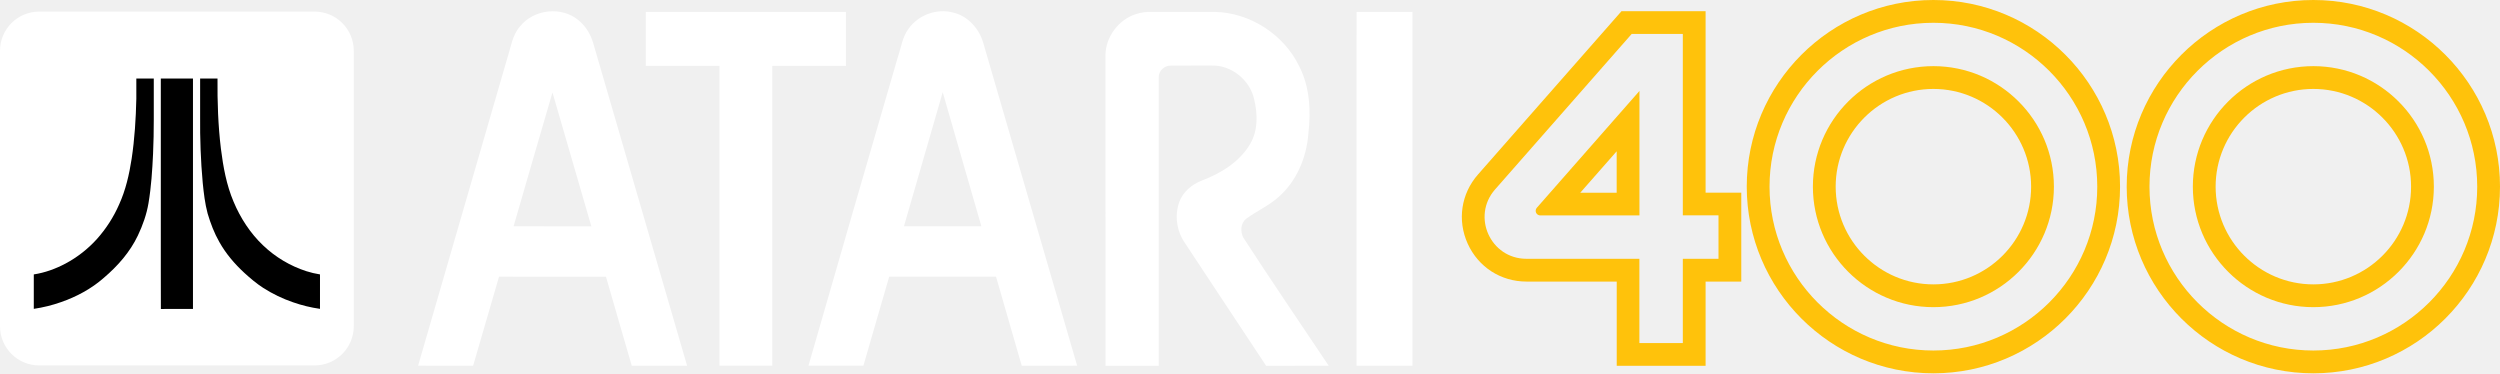
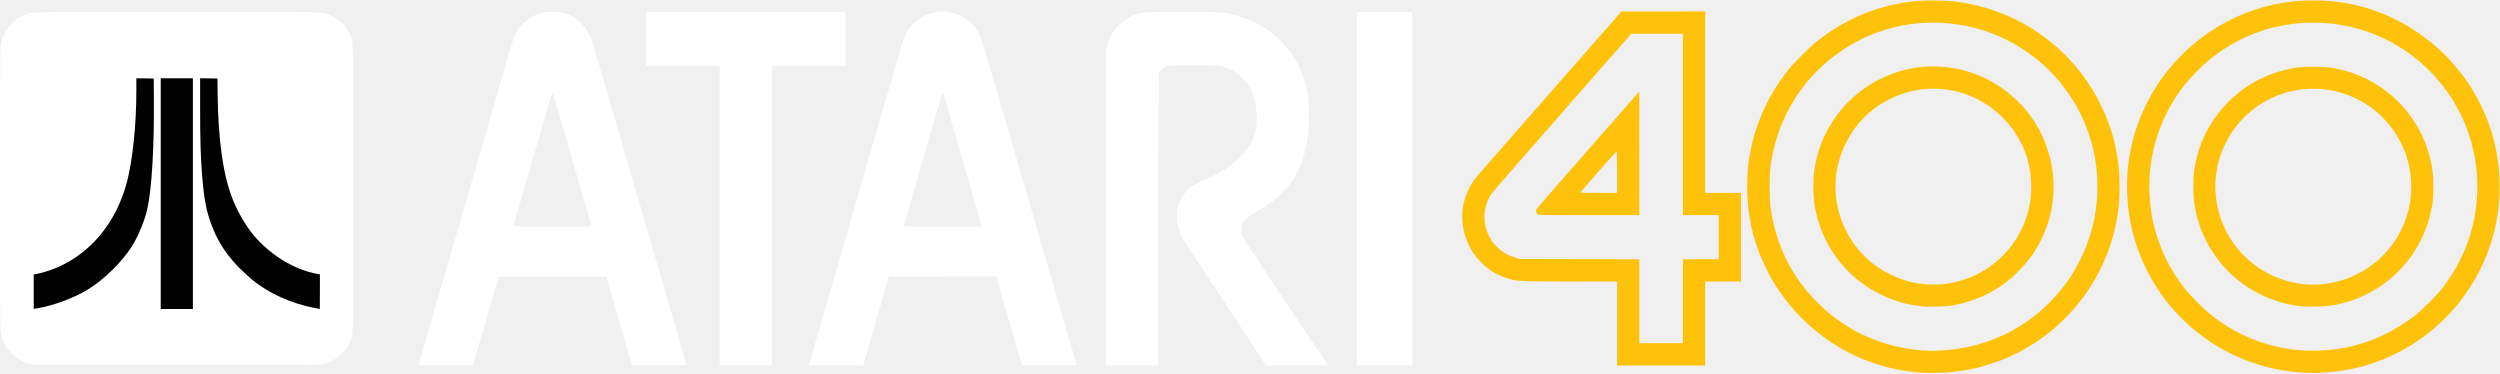
- <svg xmlns="http://www.w3.org/2000/svg" id="Layer_1" data-name="Layer 1" viewBox="0 0 3840 573.4">
-   <path d="M2619.8,295.9V17.2H2490.6L2270.2,268c-26,29.6-32.1,70.3-15.8,106.3C2270.7,410.2,2305.2,432.5,2344.7,432.5h138.6V561.9h136.5V432.5h54.8V295.9Zm19.8,101.6h-54.8V526.9H2518.1V397.5h-173.5c-55.2,0-84.6-65-48.2-106.5l209.9-238.9h78.5V330.8h54.8Z" transform="translate(0 0)" style="fill:#ffc20b" />
-   <path d="M2365.9,330.9H2518.2V139.7l-157.6,179.4A7.083,7.083,0,0,0,2365.9,330.9ZM2483.2,232.4V296h-55.9Z" transform="translate(0 0)" style="fill:#ffc20b" />
-   <path d="M798.6,40.8c21.1-27,64.9-31.7,90.8-9,10.6,8.9,18,21.3,21.8,34.5q72,247.8,144.2,495.5c-28.3,0-56.7-.1-85,0-13.4-45.5-26.4-91.2-39.6-136.7-54.8-.1-109.5,0-164.3-.1q-20.1,68.4-39.8,136.8c-28.2-.1-56.4,0-84.5-.1q68.4-236.4,137.1-472.7C784.7,72.7,786.7,54.3,798.6,40.8m50,101.2c-20.1,68.4-39.8,137-59.7,205.5,39.8.2,79.6.1,119.4.1Q878.45,244.7,848.6,142Z" transform="translate(0 0)" style="fill:#fff" />
-   <path d="M1395.4,44.4c14.8-21.4,43.3-31.8,68.4-25.2,23,5.3,40.6,25.1,46.7,47.4q72,247.65,144,495.1c-28.4.2-56.7,0-85.1.1-13.2-45.6-26.2-91.2-39.5-136.8-54.7,0-109.4-.1-164.1,0-13.1,45.6-26.6,91.1-39.6,136.7h-84.4q68.4-237.6,137.6-475.1c4.9-14.1,6.7-29.9,16-42.2m-6.9,303.1c39.7.1,79.3,0,118.9,0-19.7-68.7-39.8-137.2-59.4-205.9C1428.2,210.3,1408.2,278.9,1388.5,347.5Z" transform="translate(0 0)" style="fill:#fff" />
-   <path d="M992,18.3h307.4v82.9H1186.2V561.7h-81.1V101.2c-37.7-.1-75.5,0-113.2,0C992,73.6,991.9,46,992,18.3Z" transform="translate(0 0)" style="fill:#fff" />
-   <path d="M1744.6,21.7a69.101,69.101,0,0,1,24.3-3.4c32.3.1,64.6,0,96.9,0,54.4,1,106.4,34.8,129.9,83.7,16.3,31.8,18,68.8,13.9,103.7-2.8,36.5-18.2,73.1-46.2,97.3-14.8,13.2-33.3,21.2-49.2,33-8.7,6.6-9.2,19.5-4.6,28.8,42.9,66.2,87.5,131.4,131.3,197-32,.1-64-.1-96.1.1-41.9-63-83.4-126.3-125.2-189.3-12.3-18-15.6-41.7-8.3-62.2,5.7-15.7,19.5-27.2,34.8-33.1,29.2-11.1,58-28.6,74.1-56.2,12.3-20.7,11.7-46.2,6.1-68.9-6.5-29.4-35.1-52.6-65.4-51.5-21,.1-41.9-.1-62.8.1-9.5-.2-18.4,8-18.3,17.6q-.15,221.7,0,443.5c-27.2-.1-54.4,0-81.7,0q-.15-238.8-.1-477.5C1698.4,56.4,1718.2,30.2,1744.6,21.7Z" transform="translate(0 0)" style="fill:#fff" />
-   <path d="M2083.7,18.3h85.9q0,271.8-.1,543.5c-28.6-.1-57.3,0-85.9,0Q2083.75,290,2083.7,18.3Z" transform="translate(0 0)" style="fill:#fff" />
-   <path d="M483.4,17.8H60.1A60.219,60.219,0,0,0,0,77.9V501.2a60.219,60.219,0,0,0,60.1,60.1H483.3a60.283,60.283,0,0,0,60.1-60.1V77.9A60.197,60.197,0,0,0,483.4,17.8Z" transform="translate(0 0)" style="fill:#fff" />
-   <path d="M209.4,120.6h26.8v63.1c.1,17.6-.4,35.1-1.1,52.6-1.2,25.3-2.8,50.7-7,75.7-2.9,17.3-8.8,33.9-16.3,49.7-12.1,25.5-31.1,47-52.4,65.1-19.1,16.8-41.9,29-65.8,37.3a222.93,222.93,0,0,1-41.7,10.3V421.5c17.1-2.6,33.5-8.6,48.8-16.7a178.115,178.115,0,0,0,48.2-37.7A200.649,200.649,0,0,0,183,314c10.1-22.2,15.5-46.1,19.2-70.1,4.6-30.5,6.5-61.3,7.2-92.1C209.5,141.5,209.4,131,209.4,120.6Z" transform="translate(0 0)" />
-   <path d="M247,120.6c16.5-.1,32.9,0,49.4,0V474.5c-16.4,0-32.9-.1-49.3.1-.2-37.6,0-75.2-.1-112.8Q247,241.05,247,120.6Z" transform="translate(0 0)" />
-   <path d="M307.4,120.6h26.7c-.3,36,.9,72,5.2,107.7,3.5,27.8,8.5,55.7,19.5,81.6,10.5,25,25.6,48.3,45.3,67a173.395,173.395,0,0,0,66.3,39.6,140.594,140.594,0,0,0,21.1,5v52.9a219.419,219.419,0,0,1-41.4-10.1,212.501,212.501,0,0,1-45.8-22.1c-10.4-6.7-19.8-14.7-28.9-23-15-13.8-28.4-29.5-38.4-47.3-7.9-13.8-13.6-28.8-18.1-44-4.1-15.3-5.9-31.2-7.5-46.9-3.1-34-4.3-68.2-4-102.4C307.4,159.2,307.4,139.9,307.4,120.6Z" transform="translate(0 0)" />
-   <path d="M2969.7,0C2811.6,0,2683,128.6,2683,286.7s128.6,286.7,286.7,286.7c158.1,0,286.7-128.6,286.7-286.7S3127.8,0,2969.7,0Zm0,538.4c-138.8,0-251.7-112.9-251.7-251.7S2830.9,35,2969.7,35,3221.4,147.9,3221.4,286.7C3221.5,425.5,3108.5,538.4,2969.7,538.4Z" transform="translate(0 0)" style="fill:#ffc20b" />
-   <path d="M2969.7,101.6c-102,0-185.1,83-185.1,185.1,0,102,83,185.1,185.1,185.1,102,0,185.1-83,185.1-185.1S3071.8,101.6,2969.7,101.6Zm0,335.2c-82.8,0-150.1-67.4-150.1-150.1,0-82.8,67.4-150.1,150.1-150.1,82.8,0,150.1,67.4,150.1,150.1C3119.9,369.5,3052.5,436.8,2969.7,436.8Z" transform="translate(0 0)" style="fill:#ffc20b" />
-   <path d="M3553.3,0C3395.2,0,3266.6,128.6,3266.6,286.7s128.6,286.7,286.7,286.7c158.1,0,286.7-128.6,286.7-286.7S3711.4,0,3553.3,0Zm0,538.4c-138.8,0-251.7-112.9-251.7-251.7S3414.5,35,3553.3,35,3805,147.9,3805,286.7C3805.1,425.5,3692.1,538.4,3553.3,538.4Z" transform="translate(0 0)" style="fill:#ffc20b" />
-   <path d="M3553.3,101.6c-102,0-185.1,83-185.1,185.1,0,102,83,185.1,185.1,185.1,102,0,185.1-83,185.1-185.1C3738.4,184.6,3655.4,101.6,3553.3,101.6Zm0,335.2c-82.8,0-150.1-67.4-150.1-150.1,0-82.8,67.4-150.1,150.1-150.1,82.8,0,150.1,67.4,150.1,150.1C3703.5,369.5,3636.1,436.8,3553.3,436.8Z" transform="translate(0 0)" style="fill:#ffc20b" />
+ <svg xmlns="http://www.w3.org/2000/svg" version="1.0" width="4822px" height="720px" viewBox="0 0 4822 720" preserveAspectRatio="xMidYMid meet">
+   <g fill="#ffffff">
+     <path d="M807.3 703.8 c0.2 -0.7 7.7 -26.5 16.7 -57.3 31.7 -109.5 92.6 -319.6 123.7 -426.5 17.3 -59.7 33.8 -116.4 36.5 -126 3.2 -11.5 6.6 -21.1 10 -28 4.5 -9.3 6.1 -11.5 14.7 -20 10.9 -10.9 19.8 -16.2 34.3 -20.4 21.4 -6.2 45.3 -3.4 63.3 7.5 13.6 8.1 26.9 24 33.4 39.9 1.7 4.1 26.7 88.7 55.5 188 49.3 169.8 87.5 301 116.2 399.1 6.8 23.5 12.4 43.2 12.4 43.8 0 0.8 -14.7 1.1 -52.5 1.1 l-52.4 0 -1.9 -6.2 c-1.1 -3.5 -10.2 -34.6 -20.2 -69.3 -10 -34.6 -20.3 -70.4 -23 -79.5 l-4.8 -16.5 -103.5 -0.3 c-98 -0.2 -103.6 -0.1 -104.1 1.5 -3.1 10.5 -24.5 84 -35.5 121.8 l-13.9 48 -52.7 0.3 c-42 0.2 -52.6 0 -52.2 -1z m333.7 -267.3 c0 -0.5 -69 -238.3 -72.7 -250.5 -2 -6.8 -2.7 -8.1 -3.4 -6.5 -1 2.3 -8.2 27 -46.9 160.6 -14.9 51.4 -27.3 94.2 -27.6 95.2 -0.5 1.6 3.5 1.7 75 1.7 41.6 0 75.6 -0.2 75.6 -0.5z" />
+     <path d="M1388 416 l0 -289 -71 0 -71 0 0 -52 0 -52 192.5 0 192.5 0 0 52 0 52 -71 0 -71 0 0 289 0 289 -50.5 0 -50.5 0 0 -289z" />
+     <path d="M1560.4 703.3 c0.3 -1 13.8 -47.7 30 -103.8 40.7 -141.1 70 -242.1 109.8 -379 18.7 -64.3 35.8 -123 37.9 -130.4 7.1 -24.2 12.4 -33.8 25.6 -46.1 27 -25.2 67.3 -29 97.6 -9 7.6 5 17.3 14.5 22.4 22 8.4 12.4 8.5 12.8 82.2 266.3 98.9 340 110.3 379 110.8 380.5 0.4 0.9 -10.5 1.2 -52.5 1.2 -49.7 0 -53.1 -0.1 -53.6 -1.7 -3.1 -10.3 -48 -166.4 -48.4 -168.1 l-0.4 -2.2 -103.6 0.2 -103.6 0.3 -7.7 26.5 c-4.2 14.6 -14.7 50.8 -23.4 80.5 -8.6 29.7 -16.3 56.4 -17.1 59.3 l-1.5 5.2 -52.5 0 c-49.6 0 -52.5 -0.1 -52 -1.7z m332.6 -267.4 c0 -0.7 -16 -56.6 -35.6 -124.3 -19.5 -67.7 -36.2 -125.5 -37.1 -128.4 -0.8 -3 -1.9 -5 -2.3 -4.5 -0.4 0.4 -17.3 58 -37.4 127.8 -20.2 69.9 -36.9 127.8 -37.2 128.8 -0.5 1.6 3.5 1.7 74.5 1.7 55.3 0 75.1 -0.3 75.1 -1.1z" />
+     <path d="M2133 401.3 c0 -300 0 -303.9 2 -312.1 4 -16.6 12.1 -30.3 25.3 -42.8 12.9 -12.3 29.4 -20.1 47.7 -22.3 11 -1.4 129.5 -1.4 145 -0.1 31.9 2.9 61.3 13.3 88.5 31.5 42.3 28.2 70.5 71 80.1 121.3 2.2 11.4 2.7 17.5 3.1 36.2 1.6 72.5 -14.6 122.1 -52.1 159.5 -12.9 12.8 -20.1 18.2 -45.7 33.7 -20.7 12.6 -26.3 16.8 -29.6 22.6 -2.5 4.2 -2.8 5.6 -2.8 13.7 0 7.8 0.4 9.7 2.8 14.7 2.6 5.3 74.5 113.9 136.5 206.1 l28.1 41.7 -59.8 0 -59.9 0 -15 -22.7 c-8.2 -12.6 -44 -66.8 -79.5 -120.5 -35.5 -53.7 -65.7 -99.6 -67.1 -102 -1.4 -2.4 -3.8 -8.3 -5.5 -13.3 -11.1 -33.5 -3 -66.2 21.1 -85 7.5 -5.9 16.4 -10.5 34.4 -18 36.3 -15 66.5 -39.8 82.2 -67.5 4.2 -7.5 8.8 -21.8 10.3 -31.9 2.5 -17.8 -0.8 -47.6 -7.2 -64.3 -10.1 -26.1 -34.2 -46.5 -61.8 -52.4 -8.8 -1.8 -97.2 -2 -103.3 -0.2 -4.9 1.5 -12 7.6 -14.4 12.5 -1.8 3.7 -1.9 12.3 -2.2 284.6 l-0.2 280.7 -50.5 0 -50.5 0 0 -303.7z" />
+     <path d="M2617 364 l0 -341 53.5 0 53.5 0 0 341 0 341 -53.5 0 -53.5 0 0 -341z" />
+     <path d="M59.5 702.5 c-25.3 -5.5 -47.3 -25.4 -55.1 -50 -1.4 -4.4 -3 -11.8 -3.5 -16.5 -1.3 -12.2 -1.2 -534 0.1 -545.4 2.2 -18.7 9.2 -33.1 22.7 -46.3 7 -7 10 -9.1 18.6 -13.2 18.1 -8.8 -9.1 -8.1 299.1 -8.1 297.7 0 279.4 -0.3 293.8 5.5 15.8 6.4 30.7 20.3 38.3 35.8 8.8 18 8 -13.1 8 299.2 0 312.2 0.8 281.2 -7.9 299 -9.8 19.9 -27.4 34 -49 39.5 -7.8 2 -11.1 2 -283.5 1.9 -223.1 0 -276.7 -0.3 -281.6 -1.4z m309.5 -329 l0 -219.5 -28 0 -28 0 0 219.5 0 219.5 28 0 28 0 0 -219.5z m-285 215 c25.4 -5.6 59.5 -19.2 81.5 -32.5 31.9 -19.3 67.4 -54.1 86.7 -85.2 11.4 -18.4 23.8 -48.3 28.6 -69.3 8.8 -38 13.8 -119.5 13 -211 l-0.3 -36 -13.7 -0.3 -13.8 -0.3 0 23.3 c0 67.3 -7.3 136.9 -18.7 178.8 -17.7 65.1 -55.1 117.2 -107.3 149.3 -17.7 10.9 -44.1 21.5 -63.2 25.4 l-8.8 1.8 0 29.7 0 29.8 2.3 -0.5 c1.2 -0.2 7.4 -1.6 13.7 -3z m530 -26.4 l0 -29.8 -8.7 -1.8 c-42.4 -8.3 -87.8 -36.5 -118.9 -73.6 -14.5 -17.4 -29.5 -42.6 -39.3 -66.3 -19.3 -46.5 -28.8 -111.2 -30.5 -209.1 l-0.5 -27 -13.5 -0.3 -13.6 -0.3 0 54.8 c0 106.7 5.2 171.1 16.6 206.6 16.3 50.5 39.8 84.5 83.9 121.2 30.3 25.3 74 45.4 117.2 54 3.7 0.7 6.9 1.4 7.1 1.4 0.1 0.1 0.2 -13.3 0.2 -29.8z" />
+   </g>
+   <g fill="#ffc20b">
+     <path d="M3710.9 718.9 c-30.8 -1.5 -62.1 -7.2 -91.4 -16.6 -80.6 -25.9 -149.6 -79.8 -195.8 -153.1 -14.6 -23.1 -29.6 -55.9 -38 -83.2 -11 -35.4 -15.7 -67.3 -15.7 -106 0 -11.3 0.5 -25.7 1 -32 6.4 -70.1 33.1 -136.4 77.6 -192.5 11.6 -14.7 44.1 -46.8 58.4 -57.9 56.7 -43.8 119.1 -68.8 189 -75.6 16.9 -1.7 53.8 -1.4 71 0.5 137 15.3 251.6 104.7 299.6 233.8 14.6 39.2 21.7 79.7 21.7 123.7 0 26.6 -1.7 44.8 -6.4 68.7 -16.4 83.7 -62 158.9 -129.1 212.4 -68.5 54.7 -153.7 82.1 -241.9 77.8z m33.2 -42.9 c86.6 -4.6 164.5 -41.8 221.7 -105.9 80.8 -90.8 102.3 -221.1 55 -333.1 -47.2 -111.6 -153.9 -186.5 -274.8 -192.9 -68.8 -3.7 -135 14.4 -192 52.4 -75.3 50.2 -123.9 126.9 -138.3 218.5 -2.9 18.6 -3.2 69 -0.4 87.5 10.8 71.6 40.6 131.4 90.2 181 21.8 21.8 45.3 39.5 72 54.3 41.3 22.9 92.3 36.9 140 38.5 4.4 0.2 8.2 0.4 8.5 0.5 0.3 0.1 8.4 -0.3 18.1 -0.8z" />
+     <path d="M3712 591.4 c-102.6 -9 -185.5 -80.3 -209 -179.9 -4 -17.1 -5.4 -30.3 -5.4 -51.5 0 -20.6 0.9 -29.5 4.5 -47 11.2 -54.5 43.2 -104.7 87.9 -138.1 15.1 -11.2 23.7 -16.4 40 -24.3 60 -28.7 129.1 -30 190.7 -3.5 32.5 13.9 63.6 37.2 86.8 65 49.2 58.8 66 140.7 43.9 213.8 -11.3 37.2 -29.1 67.4 -56.2 95.3 -36.1 37.1 -81.6 60.6 -132.7 68.3 -10.5 1.6 -41 2.7 -50.5 1.9z m36.1 -43.4 c78.6 -8 144.3 -64.3 163.9 -140.6 8.3 -32.2 7.8 -68.7 -1.5 -100.6 -19.2 -65.9 -75.5 -117.9 -142.6 -131.7 -43.5 -8.9 -86.1 -3 -125.7 17.4 -35.7 18.4 -63.4 46.5 -81.5 82.6 -27.4 54.4 -27.4 115.4 0 169.8 18.5 36.8 46.6 65 83.3 83.4 33.3 16.8 67.9 23.3 104.1 19.7z" />
+     <path d="M4451 719.3 c-150.8 -5.6 -280.7 -101.7 -329.2 -243.3 -19.5 -57.2 -24.3 -120 -13.7 -179.3 26.4 -147.4 143.1 -264.1 290.8 -290.6 39.2 -7.1 86.3 -7.1 126.1 -0.1 127.3 22.6 234.6 114.5 276.8 237 13.3 38.7 19.4 75.4 19.4 117 0 31.7 -3.5 59.6 -10.9 88.5 -32.7 127.6 -132.2 227.1 -260 259.9 -30.1 7.7 -69.4 12 -99.3 10.9z m42 -44.4 c60.2 -5.5 118.5 -29.3 168 -68.8 12.2 -9.7 37.4 -34.9 47.1 -47.1 29.2 -36.7 49.3 -76.7 60.4 -120.5 22.5 -88.3 6.3 -181.3 -44.6 -256 -62.7 -92.1 -167 -144 -278.2 -138.4 -67.2 3.4 -129 27 -182.7 69.8 -12.2 9.7 -37.4 34.9 -47.1 47.1 -37.9 47.5 -60 99.6 -68 159.8 -4.2 32 -2.4 73.2 4.6 105.8 10.4 48.3 31.6 92.6 63.4 132.4 9.7 12.2 34.9 37.4 47.1 47.1 43.2 34.5 92.3 56.7 145 65.8 27.9 4.7 54.9 5.7 85 3z" />
+     <path d="M4440.5 591 c-30.5 -3.2 -56.4 -10.9 -83.7 -24.7 -58.9 -29.8 -103.2 -85 -119.4 -148.9 -5.5 -21.8 -6.8 -33.2 -6.8 -57.4 0 -24.2 1.3 -35.6 6.8 -57.4 20.6 -81.3 85.4 -146.2 167.1 -167.1 21.4 -5.5 33.2 -6.9 57.5 -6.9 24.3 0 36.1 1.4 57.6 6.9 81.6 20.9 146.1 85.4 166.9 167 5.5 21.4 6.9 33.2 6.9 57.5 0 24.3 -1.4 36.2 -6.9 57.5 -9.9 38.4 -29.2 73.2 -56.7 102.1 -20.1 21 -40 35.5 -66.3 48.4 -22.9 11.2 -43.1 17.6 -68 21.5 -11.9 1.8 -43.7 2.7 -55 1.5z m40.6 -43 c72.6 -7.4 135.4 -56.9 159.2 -125.6 16.7 -48.1 13.5 -100.8 -8.9 -145.9 -25.7 -51.6 -72.6 -88.5 -128.5 -100.9 -84.9 -18.8 -171.6 22.7 -210.3 100.7 -42.1 84.8 -14.3 188.2 64.7 240.7 37 24.6 80 35.4 123.8 31z" />
+     <path d="M3119 624 l0 -81 -86.7 0 c-102.5 0 -106.6 -0.2 -127.9 -7.1 -47.2 -15.3 -81 -60.1 -84 -111.4 -1.6 -26.2 6.9 -55.3 22.3 -76.7 2.6 -3.8 67.8 -78.5 144.8 -166.2 l140 -159.5 80.8 0 80.7 -0.1 0 175 0 175 34.5 0 34.5 0 0 85.5 0 85.5 -34.5 0 -34.5 0 0 81 0 81 -85 0 -85 0 0 -81z m127 -43 l0 -81 34.5 0 34.5 0 0 -42.5 0 -42.5 -34.5 0 -34.5 0 0 -175 0 -175 -49.7 0.1 -49.8 0 -133 151.5 c-73.1 83.3 -135.1 154.7 -137.7 158.5 -9 13.6 -13.6 31.4 -12.5 48.2 2.3 35.2 26 64.3 60.2 73.9 l8 2.3 115.3 0.3 115.2 0.3 0 80.9 0 81 42 0 42 0 0 -81z" />
+     <path d="M2966.3 413.5 c-3 -2.1 -4.3 -6.5 -2.9 -9.7 0.6 -1.5 44.3 -51.8 97.2 -112 52.8 -60.1 97.3 -110.6 98.7 -112.3 l2.6 -3 0.1 119.3 0 119.2 -96.8 0 c-83.9 0 -97 -0.2 -98.9 -1.5z m152.7 -81.5 c0 -22 -0.4 -40 -0.9 -40 -0.8 0 -69.3 77.4 -69.9 79.1 -0.2 0.5 15 0.9 35.2 0.9 l35.6 0 0 -40z" />
+   </g>
+   <g fill="#000000">
+     <path d="M65 562.6 l0 -33.1 8.8 -1.8 c12.6 -2.6 31 -8.9 44.2 -15.3 61.5 -29.5 106.4 -86.1 126.3 -159.4 11.4 -41.9 18.7 -111.5 18.7 -178.8 l0 -23.2 16.8 0.2 16.7 0.3 0.3 39 c0.7 95.1 -4.1 175.5 -13 214 -4.8 21 -17.2 50.9 -28.6 69.3 -19.3 31.1 -54.8 65.9 -86.7 85.2 -26.9 16.3 -67.3 31 -97.7 35.8 l-5.8 0.9 0 -33.1z" />
+     <path d="M310 373.5 l0 -222.5 31 0 31 0 0 222.5 0 222.5 -31 0 -31 0 0 -222.5z" />
+     <path d="M607 594 c-44.8 -8.3 -89.2 -28.4 -120.5 -54.5 -37.7 -31.4 -61.4 -62.4 -76.4 -100.2 -12.1 -30.6 -16.6 -53.6 -20.6 -105.3 -2.6 -34.7 -3.5 -66.3 -3.5 -125.3 l0 -57.7 16.7 0.2 16.7 0.3 0.3 27 c1 93.3 11 162.5 30.4 209.1 9.8 23.7 24.8 48.9 39.3 66.3 31.1 37.1 76.5 65.3 118.9 73.6 l8.7 1.8 0 33.3 c0 18.4 -0.1 33.4 -0.2 33.3 -0.2 0 -4.6 -0.9 -9.8 -1.9z" />
+   </g>
</svg>
